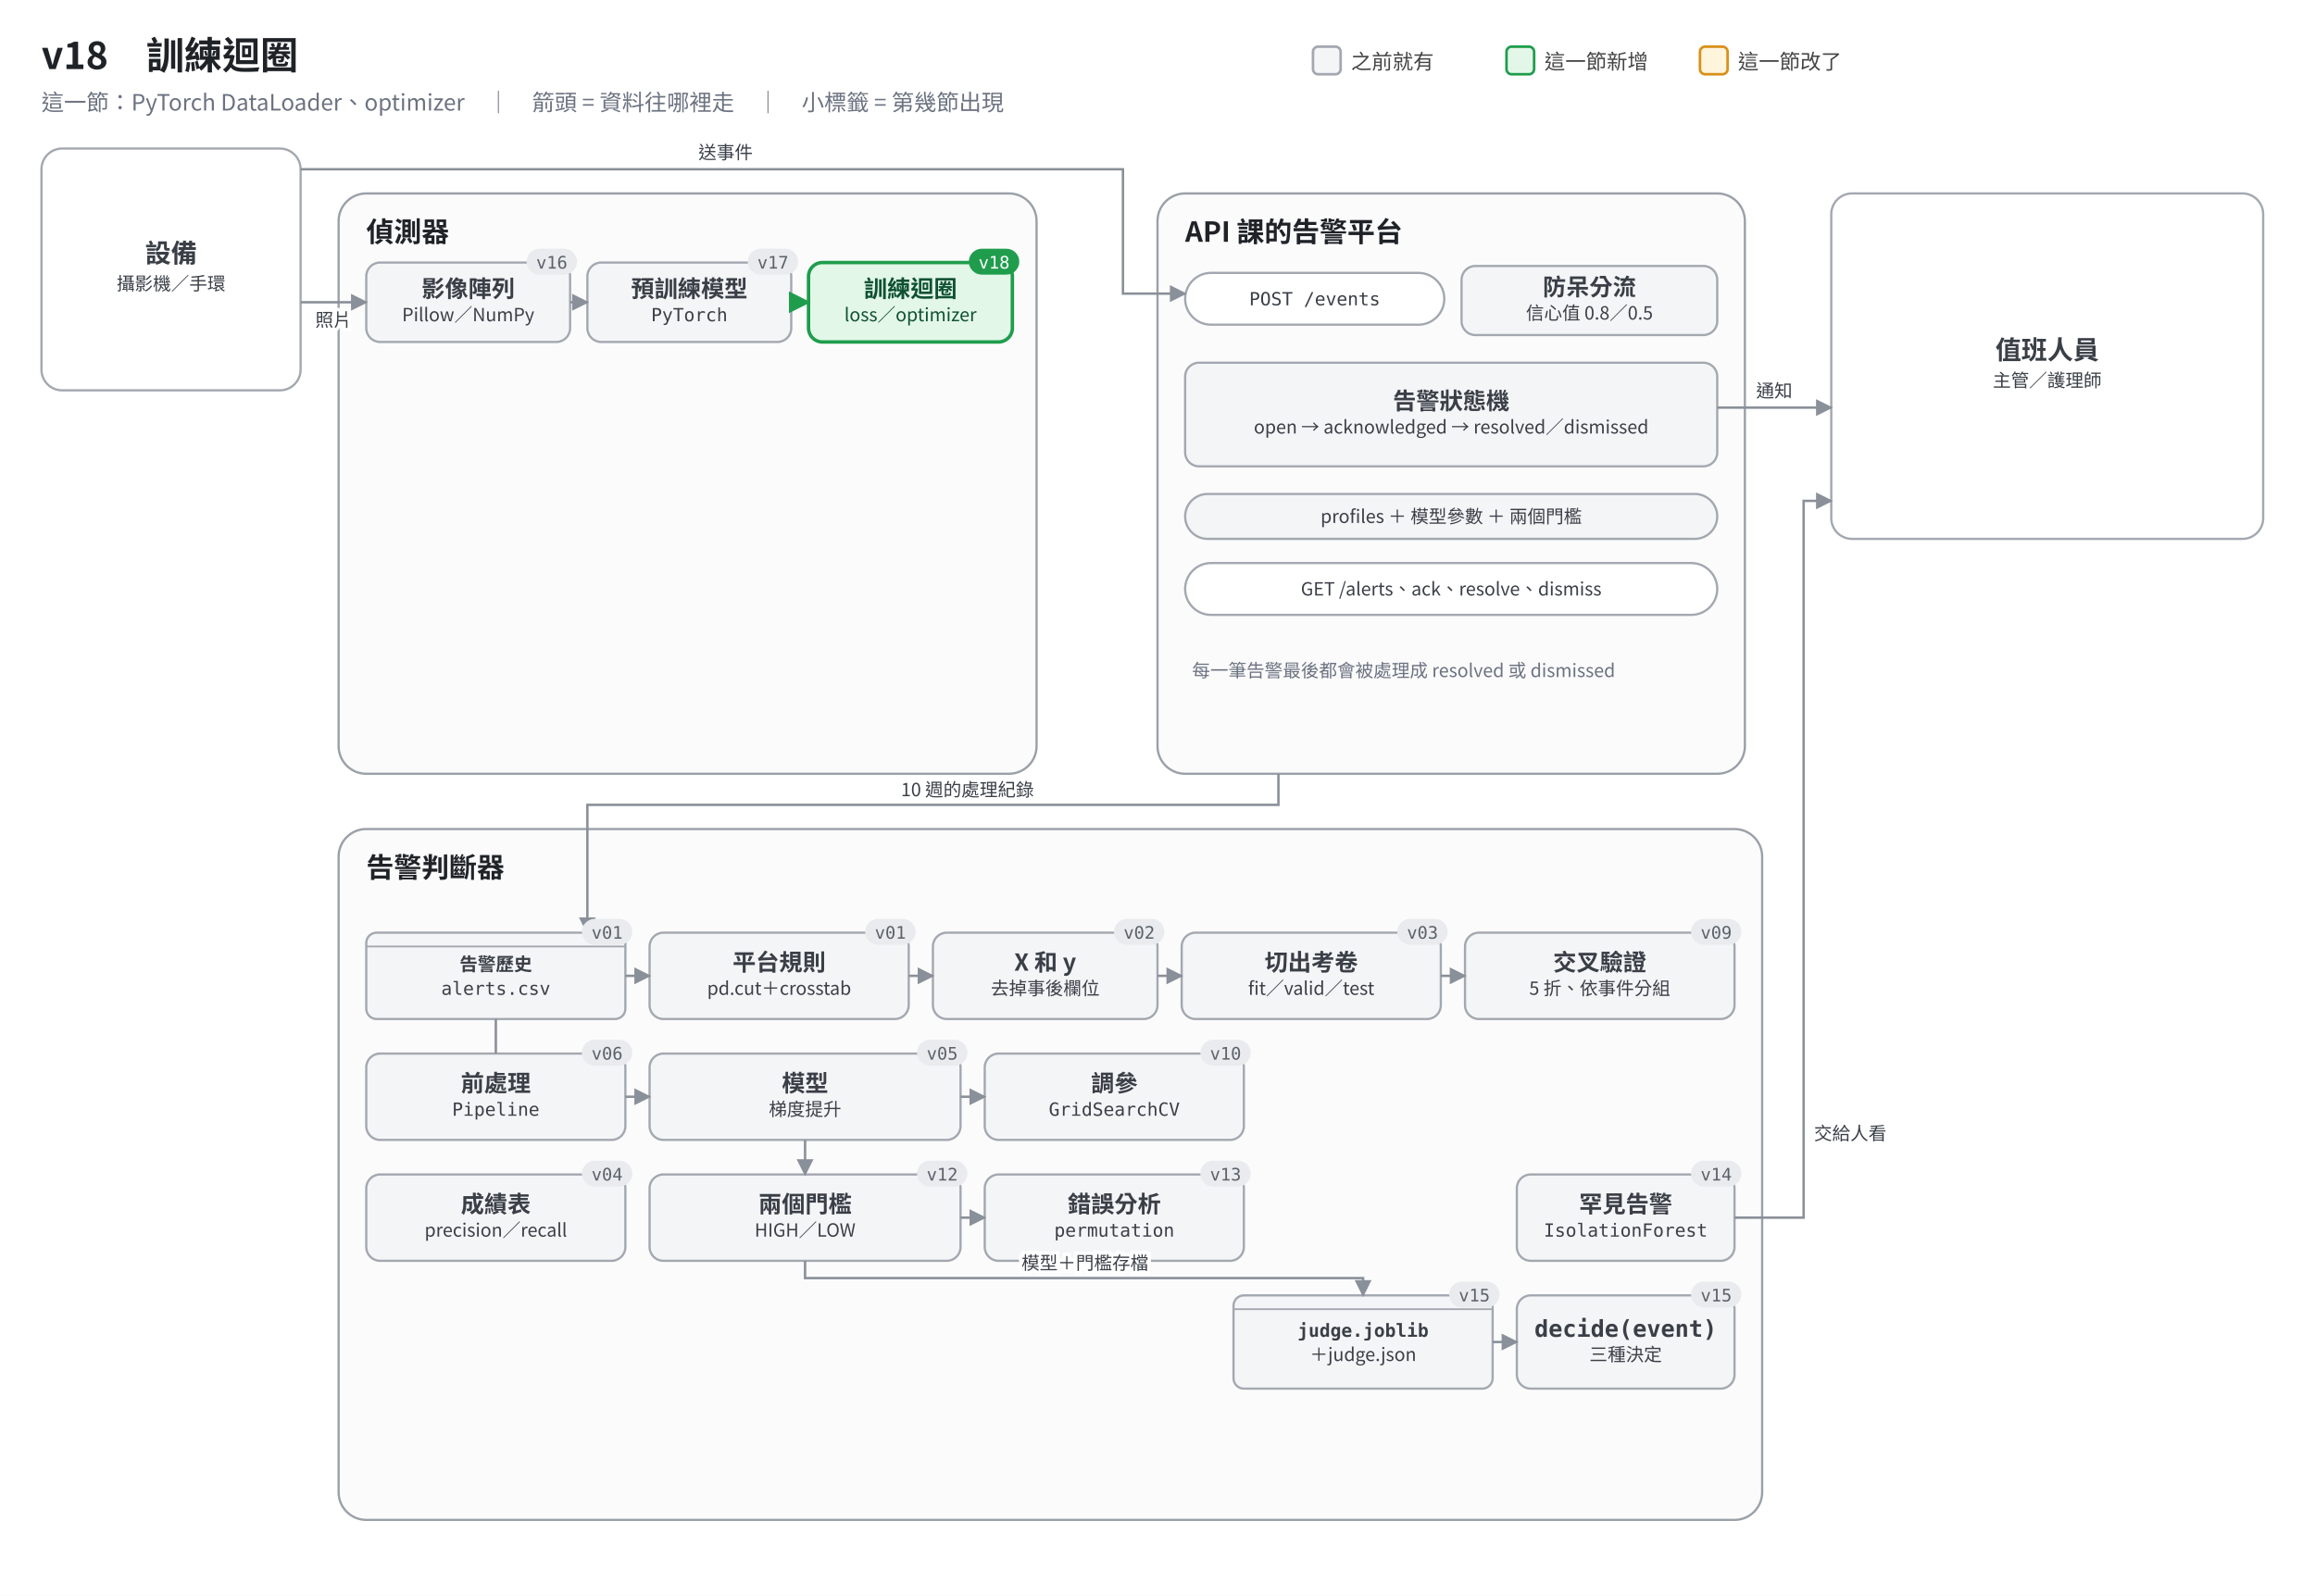
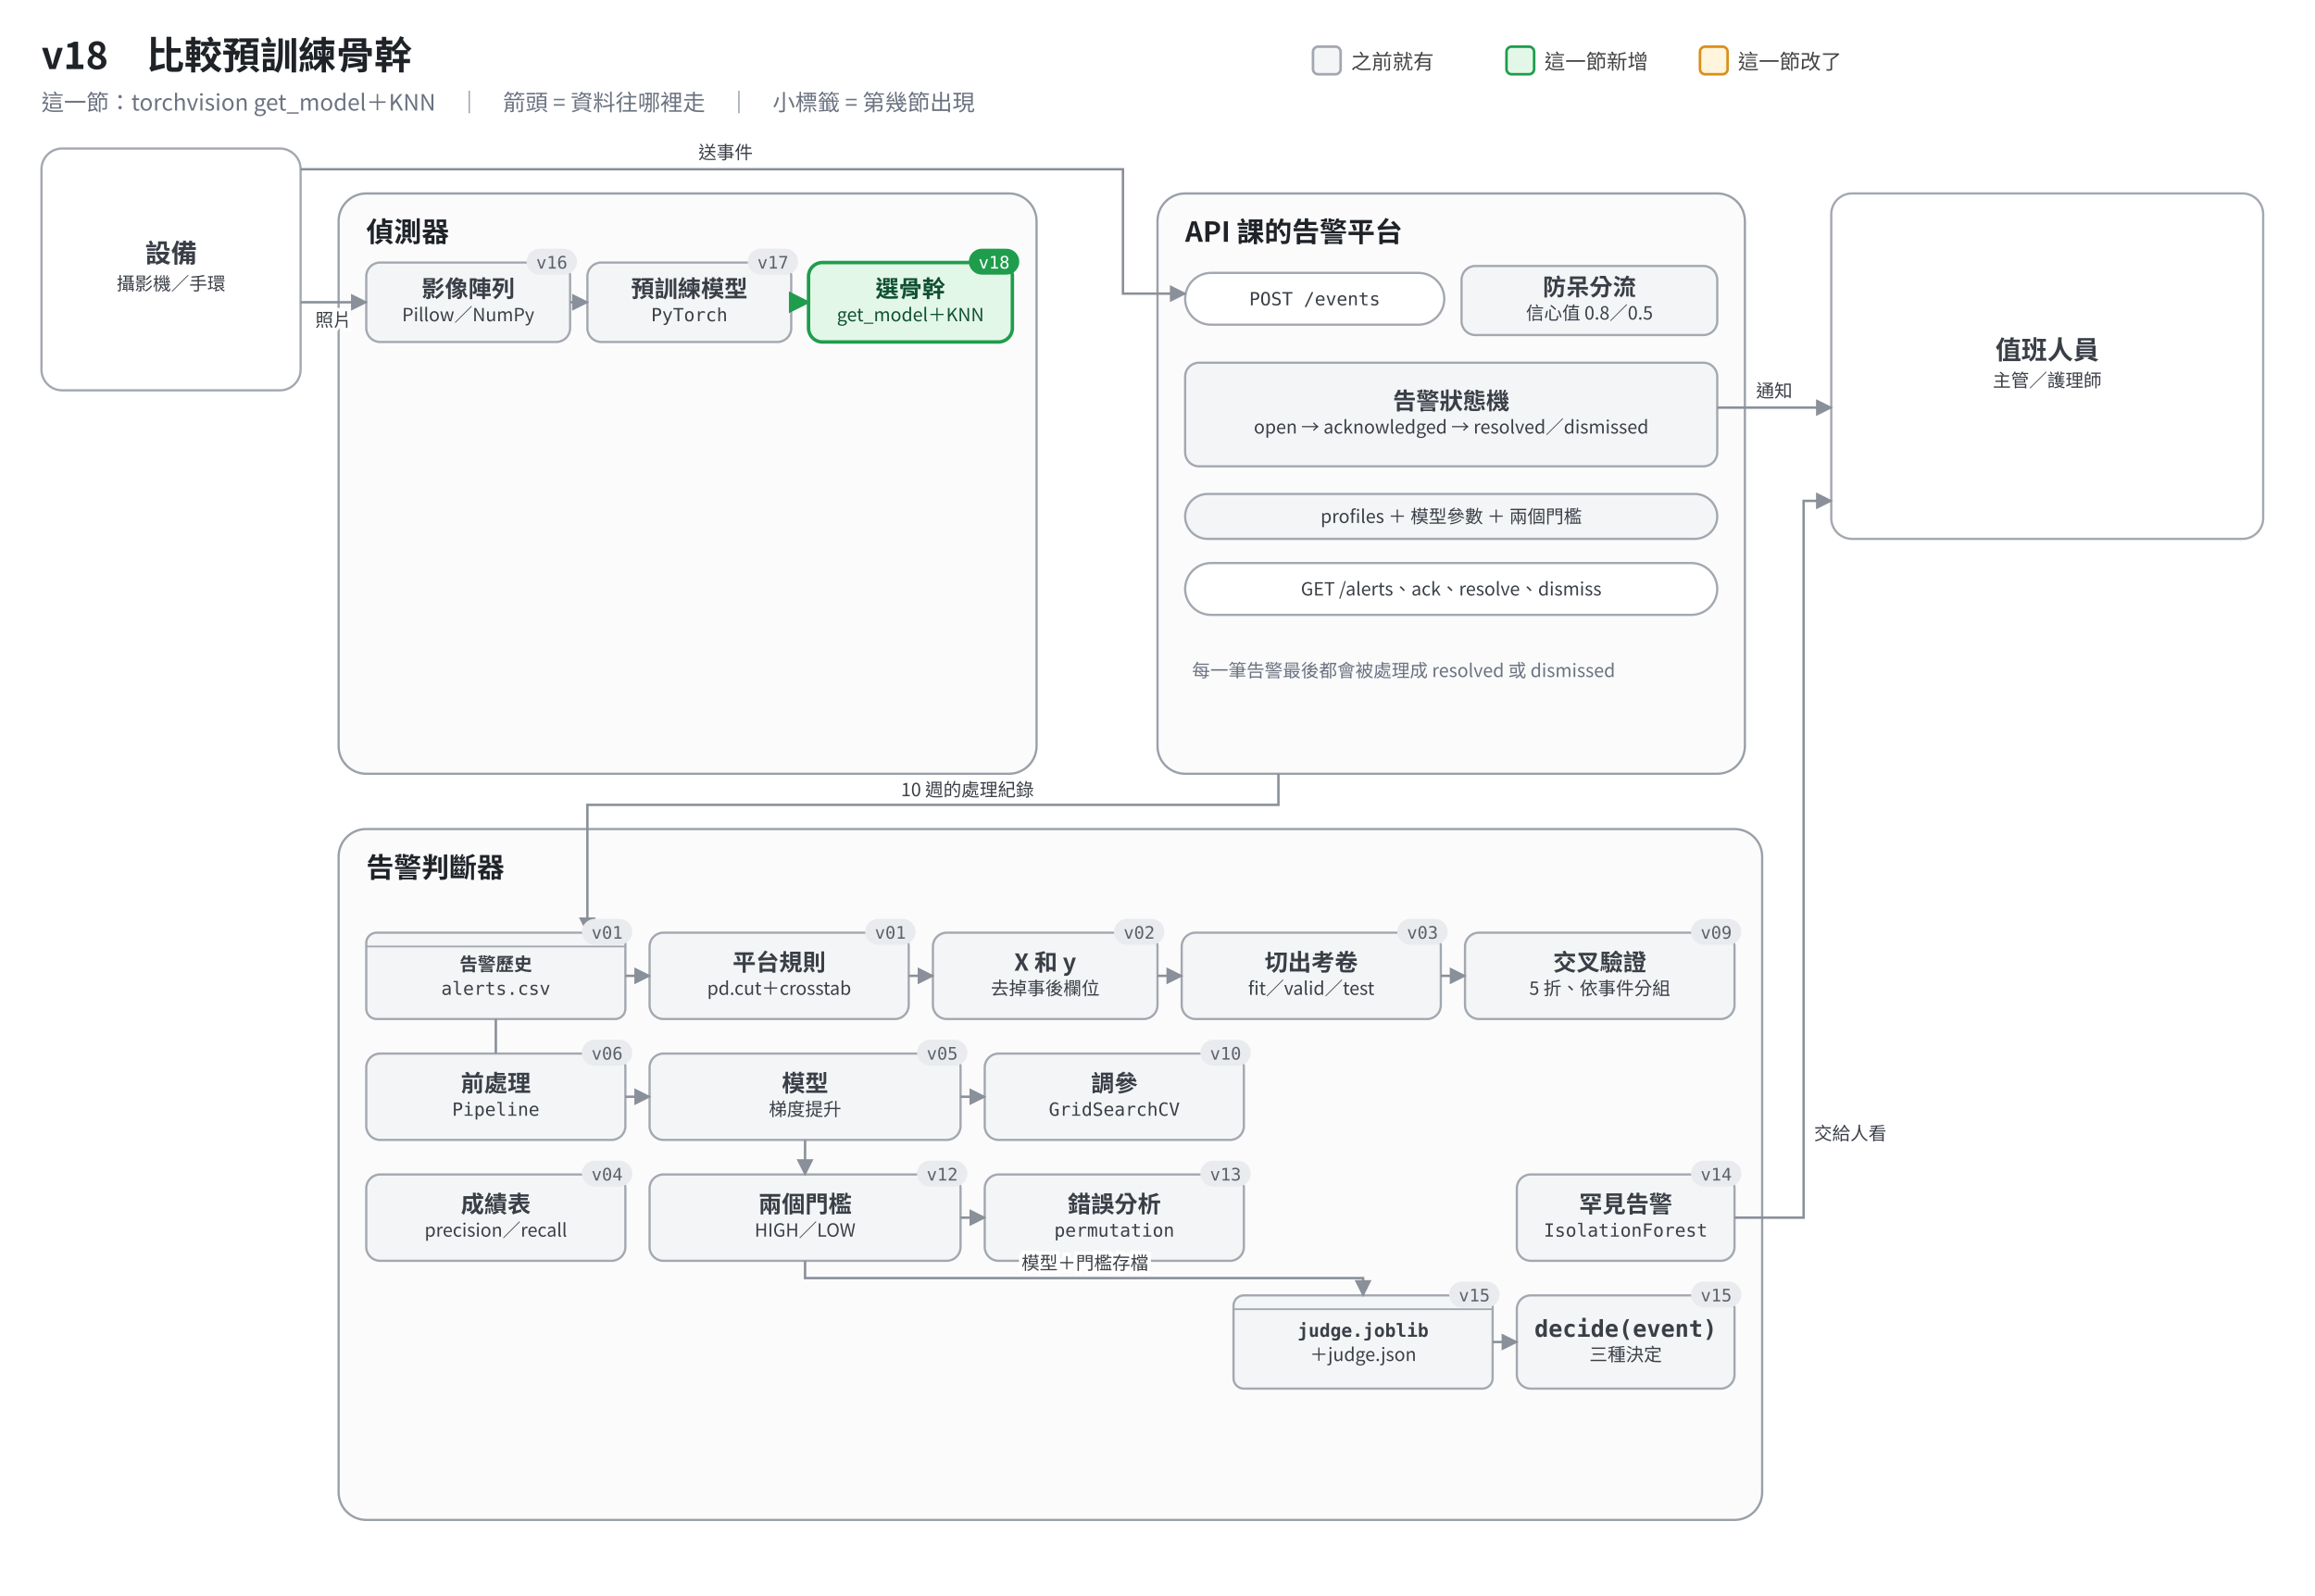
<svg xmlns="http://www.w3.org/2000/svg" viewBox="0 0 1340 924" width="1340" height="924">
  <defs>
    <marker id="arr-old" viewBox="0 0 10 10" refX="9" refY="5" markerWidth="7" markerHeight="7" orient="auto-start-reverse">
      <path d="M0,0 L10,5 L0,10 z" fill="#8a9099" />
    </marker>
    <marker id="arr-new" viewBox="0 0 10 10" refX="9" refY="5" markerWidth="7" markerHeight="7" orient="auto-start-reverse">
      <path d="M0,0 L10,5 L0,10 z" fill="#1f9d4c" />
    </marker>
    <marker id="arr-changed" viewBox="0 0 10 10" refX="9" refY="5" markerWidth="7" markerHeight="7" orient="auto-start-reverse">
      <path d="M0,0 L10,5 L0,10 z" fill="#d9901a" />
    </marker>
    <marker id="arr-error" viewBox="0 0 10 10" refX="9" refY="5" markerWidth="7" markerHeight="7" orient="auto-start-reverse">
      <path d="M0,0 L10,5 L0,10 z" fill="#d33a3a" />
    </marker>
  </defs>
  <rect width="1340" height="924" fill="#ffffff" />
-   <text x="24" y="40" font-family="'PingFang TC','Noto Sans TC','Noto Sans CJK TC','Microsoft JhengHei',sans-serif" font-size="22" fill="#1f2328" font-weight="bold" text-anchor="start">v18　訓練迴圈</text>
-   <text x="24" y="64" font-family="'PingFang TC','Noto Sans TC','Noto Sans CJK TC','Microsoft JhengHei',sans-serif" font-size="13" fill="#6b7280" font-weight="normal" text-anchor="start">這一節：PyTorch DataLoader、optimizer　｜　箭頭 = 資料往哪裡走　｜　小標籤 = 第幾節出現</text>
+   <text x="24" y="40" font-family="'PingFang TC','Noto Sans TC','Noto Sans CJK TC','Microsoft JhengHei',sans-serif" font-size="22" fill="#1f2328" font-weight="bold" text-anchor="start">v18　比較預訓練骨幹</text>
+   <text x="24" y="64" font-family="'PingFang TC','Noto Sans TC','Noto Sans CJK TC','Microsoft JhengHei',sans-serif" font-size="13" fill="#6b7280" font-weight="normal" text-anchor="start">這一節：torchvision get_model＋KNN　｜　箭頭 = 資料往哪裡走　｜　小標籤 = 第幾節出現</text>
  <rect x="760" y="27" width="16" height="16" rx="3" fill="#f4f5f7" stroke="#a3a8b0" stroke-width="1.5" />
  <text x="782" y="40" font-family="'PingFang TC','Noto Sans TC','Noto Sans CJK TC','Microsoft JhengHei',sans-serif" font-size="12" fill="#444" font-weight="normal" text-anchor="start">之前就有</text>
  <rect x="872" y="27" width="16" height="16" rx="3" fill="#e3f7e8" stroke="#1f9d4c" stroke-width="1.5" />
  <text x="894" y="40" font-family="'PingFang TC','Noto Sans TC','Noto Sans CJK TC','Microsoft JhengHei',sans-serif" font-size="12" fill="#444" font-weight="normal" text-anchor="start">這一節新增</text>
  <rect x="984" y="27" width="16" height="16" rx="3" fill="#fff4dc" stroke="#d9901a" stroke-width="1.5" />
  <text x="1006" y="40" font-family="'PingFang TC','Noto Sans TC','Noto Sans CJK TC','Microsoft JhengHei',sans-serif" font-size="12" fill="#444" font-weight="normal" text-anchor="start">這一節改了</text>
  <rect x="670" y="112" width="340" height="336" rx="16" fill="#fbfbfc" stroke="#9aa0a8" stroke-width="1.3" />
  <text x="686" y="140" font-family="'PingFang TC','Noto Sans TC','Noto Sans CJK TC','Microsoft JhengHei',sans-serif" font-size="16" fill="#1f2328" font-weight="bold" text-anchor="start">API 課的告警平台</text>
  <rect x="196" y="112" width="404" height="336" rx="16" fill="#fbfbfc" stroke="#9aa0a8" stroke-width="1.3" />
  <text x="212" y="140" font-family="'PingFang TC','Noto Sans TC','Noto Sans CJK TC','Microsoft JhengHei',sans-serif" font-size="16" fill="#1f2328" font-weight="bold" text-anchor="start">偵測器</text>
  <rect x="196" y="480" width="824" height="400" rx="16" fill="#fbfbfc" stroke="#9aa0a8" stroke-width="1.3" />
  <text x="212" y="508" font-family="'PingFang TC','Noto Sans TC','Noto Sans CJK TC','Microsoft JhengHei',sans-serif" font-size="16" fill="#1f2328" font-weight="bold" text-anchor="start">告警判斷器</text>
  <rect x="24" y="86" width="150" height="140" rx="12" fill="#ffffff" stroke="#a3a8b0" stroke-width="1.3" />
  <text x="99" y="152" font-family="'PingFang TC','Noto Sans TC','Noto Sans CJK TC','Microsoft JhengHei',sans-serif" font-size="15" fill="#3a3f47" font-weight="bold" text-anchor="middle">設備</text>
  <text x="99" y="168" font-family="'PingFang TC','Noto Sans TC','Noto Sans CJK TC','Microsoft JhengHei',sans-serif" font-size="10.5" fill="#3a3f47" font-weight="normal" text-anchor="middle">攝影機／手環</text>
  <rect x="212" y="152" width="118" height="46" rx="8" fill="#f4f5f7" stroke="#a3a8b0" stroke-width="1.3" />
  <text x="271" y="172" font-family="'PingFang TC','Noto Sans TC','Noto Sans CJK TC','Microsoft JhengHei',sans-serif" font-size="13.5" fill="#3a3f47" font-weight="bold" text-anchor="middle">影像陣列</text>
  <text x="271" y="186" font-family="'PingFang TC','Noto Sans TC','Noto Sans CJK TC','Microsoft JhengHei',sans-serif" font-size="10.5" fill="#3a3f47" font-weight="normal" text-anchor="middle">Pillow／NumPy</text>
  <rect x="340" y="152" width="118" height="46" rx="8" fill="#f4f5f7" stroke="#a3a8b0" stroke-width="1.3" />
  <text x="399" y="172" font-family="'PingFang TC','Noto Sans TC','Noto Sans CJK TC','Microsoft JhengHei',sans-serif" font-size="13.5" fill="#3a3f47" font-weight="bold" text-anchor="middle">預訓練模型</text>
  <text x="399" y="186" font-family="'SF Mono',Menlo,Consolas,'DejaVu Sans Mono',monospace" font-size="10.5" fill="#3a3f47" font-weight="normal" text-anchor="middle">PyTorch</text>
  <rect x="468" y="152" width="118" height="46" rx="8" fill="#e3f7e8" stroke="#1f9d4c" stroke-width="2" />
-   <text x="527" y="172" font-family="'PingFang TC','Noto Sans TC','Noto Sans CJK TC','Microsoft JhengHei',sans-serif" font-size="13.5" fill="#0f5132" font-weight="bold" text-anchor="middle">訓練迴圈</text>
-   <text x="527" y="186" font-family="'PingFang TC','Noto Sans TC','Noto Sans CJK TC','Microsoft JhengHei',sans-serif" font-size="10.5" fill="#0f5132" font-weight="normal" text-anchor="middle">loss／optimizer</text>
+   <text x="527" y="172" font-family="'PingFang TC','Noto Sans TC','Noto Sans CJK TC','Microsoft JhengHei',sans-serif" font-size="13.5" fill="#0f5132" font-weight="bold" text-anchor="middle">選骨幹</text>
+   <text x="527" y="186" font-family="'PingFang TC','Noto Sans TC','Noto Sans CJK TC','Microsoft JhengHei',sans-serif" font-size="10.5" fill="#0f5132" font-weight="normal" text-anchor="middle">get_model＋KNN</text>
  <rect x="686" y="158" width="150" height="30" rx="15" fill="#ffffff" stroke="#a3a8b0" stroke-width="1.3" />
  <text x="761" y="176.78" font-family="'SF Mono',Menlo,Consolas,'DejaVu Sans Mono',monospace" font-size="10.5" fill="#3a3f47" font-weight="normal" text-anchor="middle">POST /events</text>
  <rect x="846" y="154" width="148" height="40" rx="8" fill="#f4f5f7" stroke="#a3a8b0" stroke-width="1.3" />
  <text x="920" y="171" font-family="'PingFang TC','Noto Sans TC','Noto Sans CJK TC','Microsoft JhengHei',sans-serif" font-size="13.5" fill="#3a3f47" font-weight="bold" text-anchor="middle">防呆分流</text>
  <text x="920" y="185" font-family="'PingFang TC','Noto Sans TC','Noto Sans CJK TC','Microsoft JhengHei',sans-serif" font-size="10.5" fill="#3a3f47" font-weight="normal" text-anchor="middle">信心值 0.8／0.5</text>
  <rect x="686" y="210" width="308" height="60" rx="8" fill="#f4f5f7" stroke="#a3a8b0" stroke-width="1.3" />
  <text x="840" y="237" font-family="'PingFang TC','Noto Sans TC','Noto Sans CJK TC','Microsoft JhengHei',sans-serif" font-size="13.5" fill="#3a3f47" font-weight="bold" text-anchor="middle">告警狀態機</text>
  <text x="840" y="251" font-family="'PingFang TC','Noto Sans TC','Noto Sans CJK TC','Microsoft JhengHei',sans-serif" font-size="10.5" fill="#3a3f47" font-weight="normal" text-anchor="middle">open → acknowledged → resolved／dismissed</text>
  <rect x="686" y="286" width="308" height="26" rx="13" fill="#f4f5f7" stroke="#a3a8b0" stroke-width="1.3" />
  <text x="840" y="302.78" font-family="'PingFang TC','Noto Sans TC','Noto Sans CJK TC','Microsoft JhengHei',sans-serif" font-size="10.5" fill="#3a3f47" font-weight="normal" text-anchor="middle">profiles ＋ 模型參數 ＋ 兩個門檻</text>
  <rect x="686" y="326" width="308" height="30" rx="15" fill="#ffffff" stroke="#a3a8b0" stroke-width="1.3" />
  <text x="840" y="344.78" font-family="'PingFang TC','Noto Sans TC','Noto Sans CJK TC','Microsoft JhengHei',sans-serif" font-size="10.5" fill="#3a3f47" font-weight="normal" text-anchor="middle">GET /alerts、ack、resolve、dismiss</text>
  <text x="690" y="392" font-family="'PingFang TC','Noto Sans TC','Noto Sans CJK TC','Microsoft JhengHei',sans-serif" font-size="10.5" fill="#6b7280" font-weight="normal" text-anchor="start">每一筆告警最後都會被處理成 resolved 或 dismissed</text>
  <rect x="1060" y="112" width="250" height="200" rx="12" fill="#ffffff" stroke="#a3a8b0" stroke-width="1.3" />
  <text x="1185" y="208" font-family="'PingFang TC','Noto Sans TC','Noto Sans CJK TC','Microsoft JhengHei',sans-serif" font-size="15" fill="#3a3f47" font-weight="bold" text-anchor="middle">值班人員</text>
  <text x="1185" y="224" font-family="'PingFang TC','Noto Sans TC','Noto Sans CJK TC','Microsoft JhengHei',sans-serif" font-size="10.5" fill="#3a3f47" font-weight="normal" text-anchor="middle">主管／護理師</text>
  <rect x="212" y="540" width="150" height="50" rx="6" fill="#f4f5f7" stroke="#a3a8b0" stroke-width="1.3" />
  <path d="M212,548 h150" stroke="#a3a8b0" stroke-width="1" />
  <text x="287" y="562" font-family="'PingFang TC','Noto Sans TC','Noto Sans CJK TC','Microsoft JhengHei',sans-serif" font-size="10.5" fill="#3a3f47" font-weight="bold" text-anchor="middle">告警歷史</text>
  <text x="287" y="576" font-family="'SF Mono',Menlo,Consolas,'DejaVu Sans Mono',monospace" font-size="10.5" fill="#3a3f47" font-weight="normal" text-anchor="middle">alerts.csv</text>
  <rect x="376" y="540" width="150" height="50" rx="8" fill="#f4f5f7" stroke="#a3a8b0" stroke-width="1.3" />
  <text x="451" y="562" font-family="'PingFang TC','Noto Sans TC','Noto Sans CJK TC','Microsoft JhengHei',sans-serif" font-size="13.5" fill="#3a3f47" font-weight="bold" text-anchor="middle">平台規則</text>
  <text x="451" y="576" font-family="'PingFang TC','Noto Sans TC','Noto Sans CJK TC','Microsoft JhengHei',sans-serif" font-size="10.5" fill="#3a3f47" font-weight="normal" text-anchor="middle">pd.cut＋crosstab</text>
  <rect x="540" y="540" width="130" height="50" rx="8" fill="#f4f5f7" stroke="#a3a8b0" stroke-width="1.3" />
  <text x="605" y="562" font-family="'PingFang TC','Noto Sans TC','Noto Sans CJK TC','Microsoft JhengHei',sans-serif" font-size="13.5" fill="#3a3f47" font-weight="bold" text-anchor="middle">X 和 y</text>
  <text x="605" y="576" font-family="'PingFang TC','Noto Sans TC','Noto Sans CJK TC','Microsoft JhengHei',sans-serif" font-size="10.5" fill="#3a3f47" font-weight="normal" text-anchor="middle">去掉事後欄位</text>
  <rect x="684" y="540" width="150" height="50" rx="8" fill="#f4f5f7" stroke="#a3a8b0" stroke-width="1.3" />
  <text x="759" y="562" font-family="'PingFang TC','Noto Sans TC','Noto Sans CJK TC','Microsoft JhengHei',sans-serif" font-size="13.5" fill="#3a3f47" font-weight="bold" text-anchor="middle">切出考卷</text>
  <text x="759" y="576" font-family="'PingFang TC','Noto Sans TC','Noto Sans CJK TC','Microsoft JhengHei',sans-serif" font-size="10.5" fill="#3a3f47" font-weight="normal" text-anchor="middle">fit／valid／test</text>
  <rect x="848" y="540" width="156" height="50" rx="8" fill="#f4f5f7" stroke="#a3a8b0" stroke-width="1.3" />
  <text x="926" y="562" font-family="'PingFang TC','Noto Sans TC','Noto Sans CJK TC','Microsoft JhengHei',sans-serif" font-size="13.5" fill="#3a3f47" font-weight="bold" text-anchor="middle">交叉驗證</text>
  <text x="926" y="576" font-family="'PingFang TC','Noto Sans TC','Noto Sans CJK TC','Microsoft JhengHei',sans-serif" font-size="10.5" fill="#3a3f47" font-weight="normal" text-anchor="middle">5 折、依事件分組</text>
  <rect x="212" y="610" width="150" height="50" rx="8" fill="#f4f5f7" stroke="#a3a8b0" stroke-width="1.3" />
  <text x="287" y="632" font-family="'PingFang TC','Noto Sans TC','Noto Sans CJK TC','Microsoft JhengHei',sans-serif" font-size="13.5" fill="#3a3f47" font-weight="bold" text-anchor="middle">前處理</text>
  <text x="287" y="646" font-family="'SF Mono',Menlo,Consolas,'DejaVu Sans Mono',monospace" font-size="10.5" fill="#3a3f47" font-weight="normal" text-anchor="middle">Pipeline</text>
  <rect x="376" y="610" width="180" height="50" rx="8" fill="#f4f5f7" stroke="#a3a8b0" stroke-width="1.3" />
  <text x="466" y="632" font-family="'PingFang TC','Noto Sans TC','Noto Sans CJK TC','Microsoft JhengHei',sans-serif" font-size="13.5" fill="#3a3f47" font-weight="bold" text-anchor="middle">模型</text>
  <text x="466" y="646" font-family="'PingFang TC','Noto Sans TC','Noto Sans CJK TC','Microsoft JhengHei',sans-serif" font-size="10.5" fill="#3a3f47" font-weight="normal" text-anchor="middle">梯度提升</text>
  <rect x="570" y="610" width="150" height="50" rx="8" fill="#f4f5f7" stroke="#a3a8b0" stroke-width="1.3" />
  <text x="645" y="632" font-family="'PingFang TC','Noto Sans TC','Noto Sans CJK TC','Microsoft JhengHei',sans-serif" font-size="13.5" fill="#3a3f47" font-weight="bold" text-anchor="middle">調參</text>
  <text x="645" y="646" font-family="'SF Mono',Menlo,Consolas,'DejaVu Sans Mono',monospace" font-size="10.5" fill="#3a3f47" font-weight="normal" text-anchor="middle">GridSearchCV</text>
  <rect x="212" y="680" width="150" height="50" rx="8" fill="#f4f5f7" stroke="#a3a8b0" stroke-width="1.3" />
  <text x="287" y="702" font-family="'PingFang TC','Noto Sans TC','Noto Sans CJK TC','Microsoft JhengHei',sans-serif" font-size="13.5" fill="#3a3f47" font-weight="bold" text-anchor="middle">成績表</text>
  <text x="287" y="716" font-family="'PingFang TC','Noto Sans TC','Noto Sans CJK TC','Microsoft JhengHei',sans-serif" font-size="10.5" fill="#3a3f47" font-weight="normal" text-anchor="middle">precision／recall</text>
  <rect x="376" y="680" width="180" height="50" rx="8" fill="#f4f5f7" stroke="#a3a8b0" stroke-width="1.3" />
  <text x="466" y="702" font-family="'PingFang TC','Noto Sans TC','Noto Sans CJK TC','Microsoft JhengHei',sans-serif" font-size="13.5" fill="#3a3f47" font-weight="bold" text-anchor="middle">兩個門檻</text>
  <text x="466" y="716" font-family="'PingFang TC','Noto Sans TC','Noto Sans CJK TC','Microsoft JhengHei',sans-serif" font-size="10.5" fill="#3a3f47" font-weight="normal" text-anchor="middle">HIGH／LOW</text>
  <rect x="570" y="680" width="150" height="50" rx="8" fill="#f4f5f7" stroke="#a3a8b0" stroke-width="1.3" />
  <text x="645" y="702" font-family="'PingFang TC','Noto Sans TC','Noto Sans CJK TC','Microsoft JhengHei',sans-serif" font-size="13.5" fill="#3a3f47" font-weight="bold" text-anchor="middle">錯誤分析</text>
  <text x="645" y="716" font-family="'SF Mono',Menlo,Consolas,'DejaVu Sans Mono',monospace" font-size="10.5" fill="#3a3f47" font-weight="normal" text-anchor="middle">permutation</text>
  <rect x="878" y="680" width="126" height="50" rx="8" fill="#f4f5f7" stroke="#a3a8b0" stroke-width="1.3" />
  <text x="941" y="702" font-family="'PingFang TC','Noto Sans TC','Noto Sans CJK TC','Microsoft JhengHei',sans-serif" font-size="13.5" fill="#3a3f47" font-weight="bold" text-anchor="middle">罕見告警</text>
  <text x="941" y="716" font-family="'SF Mono',Menlo,Consolas,'DejaVu Sans Mono',monospace" font-size="10.5" fill="#3a3f47" font-weight="normal" text-anchor="middle">IsolationForest</text>
  <rect x="714" y="750" width="150" height="54" rx="6" fill="#f4f5f7" stroke="#a3a8b0" stroke-width="1.3" />
  <path d="M714,758 h150" stroke="#a3a8b0" stroke-width="1" />
  <text x="789" y="774" font-family="'SF Mono',Menlo,Consolas,'DejaVu Sans Mono',monospace" font-size="10.5" fill="#3a3f47" font-weight="bold" text-anchor="middle">judge.joblib</text>
  <text x="789" y="788" font-family="'PingFang TC','Noto Sans TC','Noto Sans CJK TC','Microsoft JhengHei',sans-serif" font-size="10.5" fill="#3a3f47" font-weight="normal" text-anchor="middle">＋judge.json</text>
  <rect x="878" y="750" width="126" height="54" rx="8" fill="#f4f5f7" stroke="#a3a8b0" stroke-width="1.3" />
  <text x="941" y="774" font-family="'SF Mono',Menlo,Consolas,'DejaVu Sans Mono',monospace" font-size="13.5" fill="#3a3f47" font-weight="bold" text-anchor="middle">decide(event)</text>
  <text x="941" y="788" font-family="'PingFang TC','Noto Sans TC','Noto Sans CJK TC','Microsoft JhengHei',sans-serif" font-size="10.5" fill="#3a3f47" font-weight="normal" text-anchor="middle">三種決定</text>
  <polyline points="174,98 650,98 650,170 686,170" fill="none" stroke="#8a9099" stroke-width="1.4" marker-end="url(#arr-old)" />
  <text x="420" y="92" font-family="'PingFang TC','Noto Sans TC','Noto Sans CJK TC','Microsoft JhengHei',sans-serif" font-size="10.5" fill="#3a3f47" text-anchor="middle" stroke="#fff" stroke-width="4" paint-order="stroke">送事件</text>
  <polyline points="174,175 212,175" fill="none" stroke="#8a9099" stroke-width="1.4" marker-end="url(#arr-old)" />
  <text x="193" y="189" font-family="'PingFang TC','Noto Sans TC','Noto Sans CJK TC','Microsoft JhengHei',sans-serif" font-size="10.5" fill="#3a3f47" text-anchor="middle" stroke="#fff" stroke-width="4" paint-order="stroke">照片</text>
  <polyline points="330,175 340,175" fill="none" stroke="#8a9099" stroke-width="1.4" marker-end="url(#arr-old)" />
  <polyline points="458,175 468,175" fill="none" stroke="#1f9d4c" stroke-width="1.8" marker-end="url(#arr-new)" />
  <polyline points="994,236 1060,236" fill="none" stroke="#8a9099" stroke-width="1.4" marker-end="url(#arr-old)" />
  <text x="1027" y="230" font-family="'PingFang TC','Noto Sans TC','Noto Sans CJK TC','Microsoft JhengHei',sans-serif" font-size="10.5" fill="#3a3f47" text-anchor="middle" stroke="#fff" stroke-width="4" paint-order="stroke">通知</text>
  <polyline points="740,448 740,466 340,466 340,540" fill="none" stroke="#8a9099" stroke-width="1.4" marker-end="url(#arr-old)" />
  <text x="560" y="461" font-family="'PingFang TC','Noto Sans TC','Noto Sans CJK TC','Microsoft JhengHei',sans-serif" font-size="10.5" fill="#3a3f47" text-anchor="middle" stroke="#fff" stroke-width="4" paint-order="stroke">10 週的處理紀錄</text>
  <polyline points="362,565 376,565" fill="none" stroke="#8a9099" stroke-width="1.4" marker-end="url(#arr-old)" />
  <polyline points="526,565 540,565" fill="none" stroke="#8a9099" stroke-width="1.4" marker-end="url(#arr-old)" />
  <polyline points="670,565 684,565" fill="none" stroke="#8a9099" stroke-width="1.4" marker-end="url(#arr-old)" />
  <polyline points="834,565 848,565" fill="none" stroke="#8a9099" stroke-width="1.4" marker-end="url(#arr-old)" />
  <polyline points="362,635 376,635" fill="none" stroke="#8a9099" stroke-width="1.4" marker-end="url(#arr-old)" />
  <polyline points="556,635 570,635" fill="none" stroke="#8a9099" stroke-width="1.4" marker-end="url(#arr-old)" />
  <polyline points="287,610 287,590" fill="none" stroke="#8a9099" stroke-width="1.4" />
  <polyline points="466,660 466,680" fill="none" stroke="#8a9099" stroke-width="1.4" marker-end="url(#arr-old)" />
  <polyline points="556,705 570,705" fill="none" stroke="#8a9099" stroke-width="1.4" marker-end="url(#arr-old)" />
  <polyline points="466,730 466,740 789,740 789,750" fill="none" stroke="#8a9099" stroke-width="1.4" marker-end="url(#arr-old)" />
  <text x="628" y="735" font-family="'PingFang TC','Noto Sans TC','Noto Sans CJK TC','Microsoft JhengHei',sans-serif" font-size="10.5" fill="#3a3f47" text-anchor="middle" stroke="#fff" stroke-width="4" paint-order="stroke">模型＋門檻存檔</text>
  <polyline points="864,777 878,777" fill="none" stroke="#8a9099" stroke-width="1.4" marker-end="url(#arr-old)" />
  <polyline points="1004,705 1044,705 1044,290 1060,290" fill="none" stroke="#8a9099" stroke-width="1.4" marker-end="url(#arr-old)" />
  <text x="1050" y="660" font-family="'PingFang TC','Noto Sans TC','Noto Sans CJK TC','Microsoft JhengHei',sans-serif" font-size="10.5" fill="#3a3f47" text-anchor="start" stroke="#fff" stroke-width="4" paint-order="stroke">交給人看</text>
  <rect x="304.8" y="144" width="29.2" height="15" rx="7.5" fill="#e9ebee" />
  <text x="319.4" y="155.5" font-family="'SF Mono',Menlo,Consolas,'DejaVu Sans Mono',monospace" font-size="10" fill="#5b616b" font-weight="normal" text-anchor="middle">v16</text>
  <rect x="432.8" y="144" width="29.2" height="15" rx="7.5" fill="#e9ebee" />
  <text x="447.4" y="155.5" font-family="'SF Mono',Menlo,Consolas,'DejaVu Sans Mono',monospace" font-size="10" fill="#5b616b" font-weight="normal" text-anchor="middle">v17</text>
  <rect x="560.8" y="144" width="29.2" height="15" rx="7.5" fill="#1f9d4c" />
  <text x="575.4" y="155.5" font-family="'SF Mono',Menlo,Consolas,'DejaVu Sans Mono',monospace" font-size="10" fill="#fff" font-weight="normal" text-anchor="middle">v18</text>
  <rect x="336.8" y="532" width="29.2" height="15" rx="7.5" fill="#e9ebee" />
  <text x="351.4" y="543.5" font-family="'SF Mono',Menlo,Consolas,'DejaVu Sans Mono',monospace" font-size="10" fill="#5b616b" font-weight="normal" text-anchor="middle">v01</text>
  <rect x="500.8" y="532" width="29.2" height="15" rx="7.5" fill="#e9ebee" />
  <text x="515.4" y="543.5" font-family="'SF Mono',Menlo,Consolas,'DejaVu Sans Mono',monospace" font-size="10" fill="#5b616b" font-weight="normal" text-anchor="middle">v01</text>
  <rect x="644.8" y="532" width="29.2" height="15" rx="7.5" fill="#e9ebee" />
  <text x="659.4" y="543.5" font-family="'SF Mono',Menlo,Consolas,'DejaVu Sans Mono',monospace" font-size="10" fill="#5b616b" font-weight="normal" text-anchor="middle">v02</text>
  <rect x="808.8" y="532" width="29.2" height="15" rx="7.5" fill="#e9ebee" />
  <text x="823.4" y="543.5" font-family="'SF Mono',Menlo,Consolas,'DejaVu Sans Mono',monospace" font-size="10" fill="#5b616b" font-weight="normal" text-anchor="middle">v03</text>
  <rect x="978.8" y="532" width="29.2" height="15" rx="7.5" fill="#e9ebee" />
  <text x="993.4" y="543.5" font-family="'SF Mono',Menlo,Consolas,'DejaVu Sans Mono',monospace" font-size="10" fill="#5b616b" font-weight="normal" text-anchor="middle">v09</text>
  <rect x="336.8" y="602" width="29.2" height="15" rx="7.5" fill="#e9ebee" />
  <text x="351.4" y="613.5" font-family="'SF Mono',Menlo,Consolas,'DejaVu Sans Mono',monospace" font-size="10" fill="#5b616b" font-weight="normal" text-anchor="middle">v06</text>
  <rect x="530.8" y="602" width="29.2" height="15" rx="7.5" fill="#e9ebee" />
  <text x="545.4" y="613.5" font-family="'SF Mono',Menlo,Consolas,'DejaVu Sans Mono',monospace" font-size="10" fill="#5b616b" font-weight="normal" text-anchor="middle">v05</text>
  <rect x="694.8" y="602" width="29.2" height="15" rx="7.5" fill="#e9ebee" />
  <text x="709.4" y="613.5" font-family="'SF Mono',Menlo,Consolas,'DejaVu Sans Mono',monospace" font-size="10" fill="#5b616b" font-weight="normal" text-anchor="middle">v10</text>
  <rect x="336.8" y="672" width="29.2" height="15" rx="7.5" fill="#e9ebee" />
  <text x="351.4" y="683.5" font-family="'SF Mono',Menlo,Consolas,'DejaVu Sans Mono',monospace" font-size="10" fill="#5b616b" font-weight="normal" text-anchor="middle">v04</text>
  <rect x="530.8" y="672" width="29.2" height="15" rx="7.5" fill="#e9ebee" />
  <text x="545.4" y="683.5" font-family="'SF Mono',Menlo,Consolas,'DejaVu Sans Mono',monospace" font-size="10" fill="#5b616b" font-weight="normal" text-anchor="middle">v12</text>
  <rect x="694.8" y="672" width="29.2" height="15" rx="7.5" fill="#e9ebee" />
  <text x="709.4" y="683.5" font-family="'SF Mono',Menlo,Consolas,'DejaVu Sans Mono',monospace" font-size="10" fill="#5b616b" font-weight="normal" text-anchor="middle">v13</text>
  <rect x="978.8" y="672" width="29.2" height="15" rx="7.5" fill="#e9ebee" />
  <text x="993.4" y="683.5" font-family="'SF Mono',Menlo,Consolas,'DejaVu Sans Mono',monospace" font-size="10" fill="#5b616b" font-weight="normal" text-anchor="middle">v14</text>
  <rect x="838.8" y="742" width="29.2" height="15" rx="7.5" fill="#e9ebee" />
  <text x="853.4" y="753.5" font-family="'SF Mono',Menlo,Consolas,'DejaVu Sans Mono',monospace" font-size="10" fill="#5b616b" font-weight="normal" text-anchor="middle">v15</text>
  <rect x="978.8" y="742" width="29.2" height="15" rx="7.5" fill="#e9ebee" />
  <text x="993.4" y="753.5" font-family="'SF Mono',Menlo,Consolas,'DejaVu Sans Mono',monospace" font-size="10" fill="#5b616b" font-weight="normal" text-anchor="middle">v15</text>
</svg>
